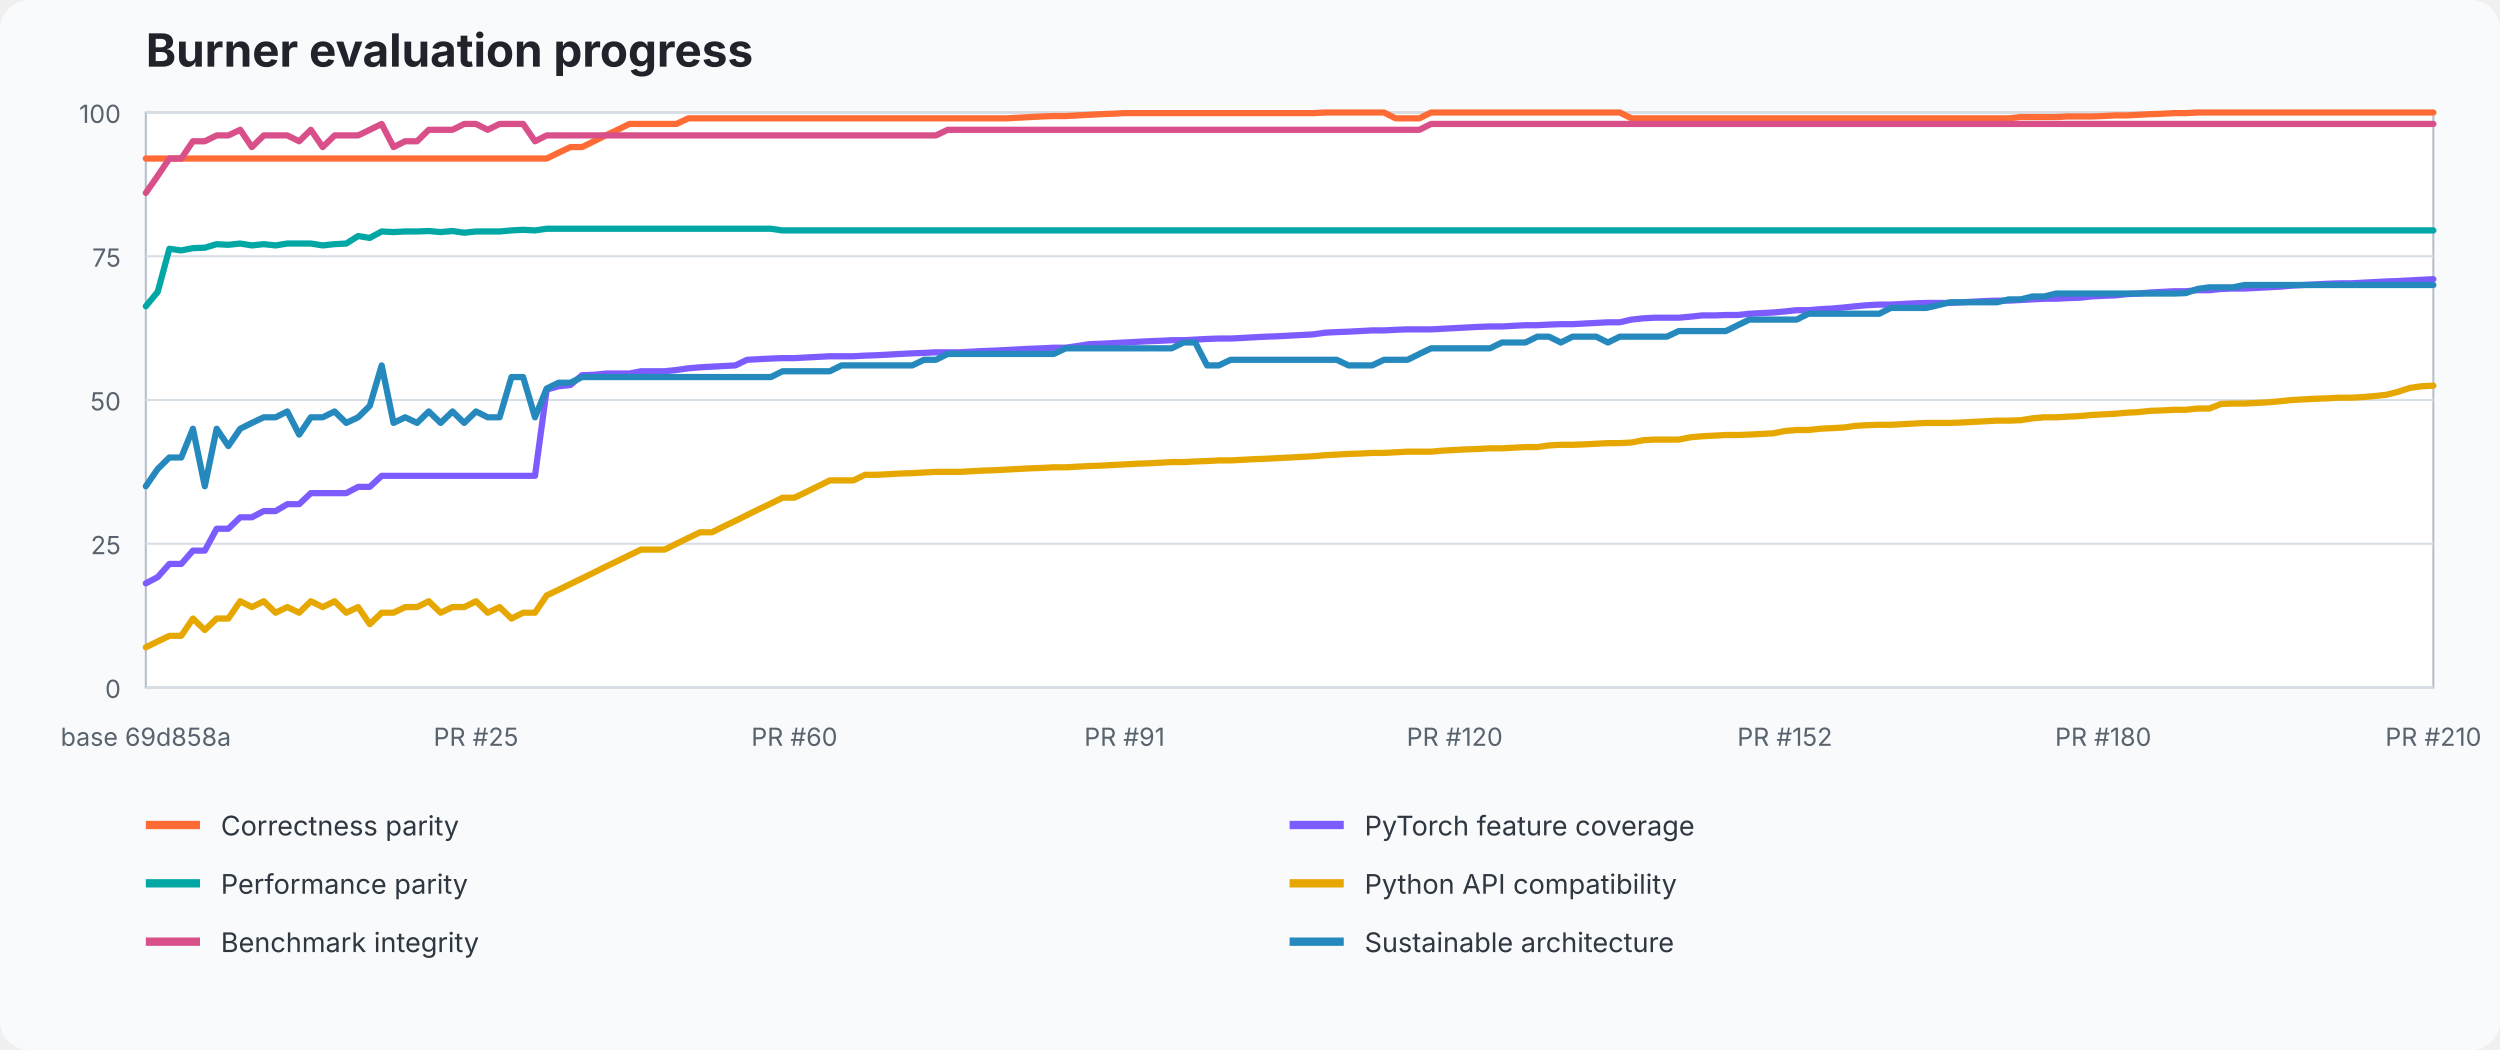
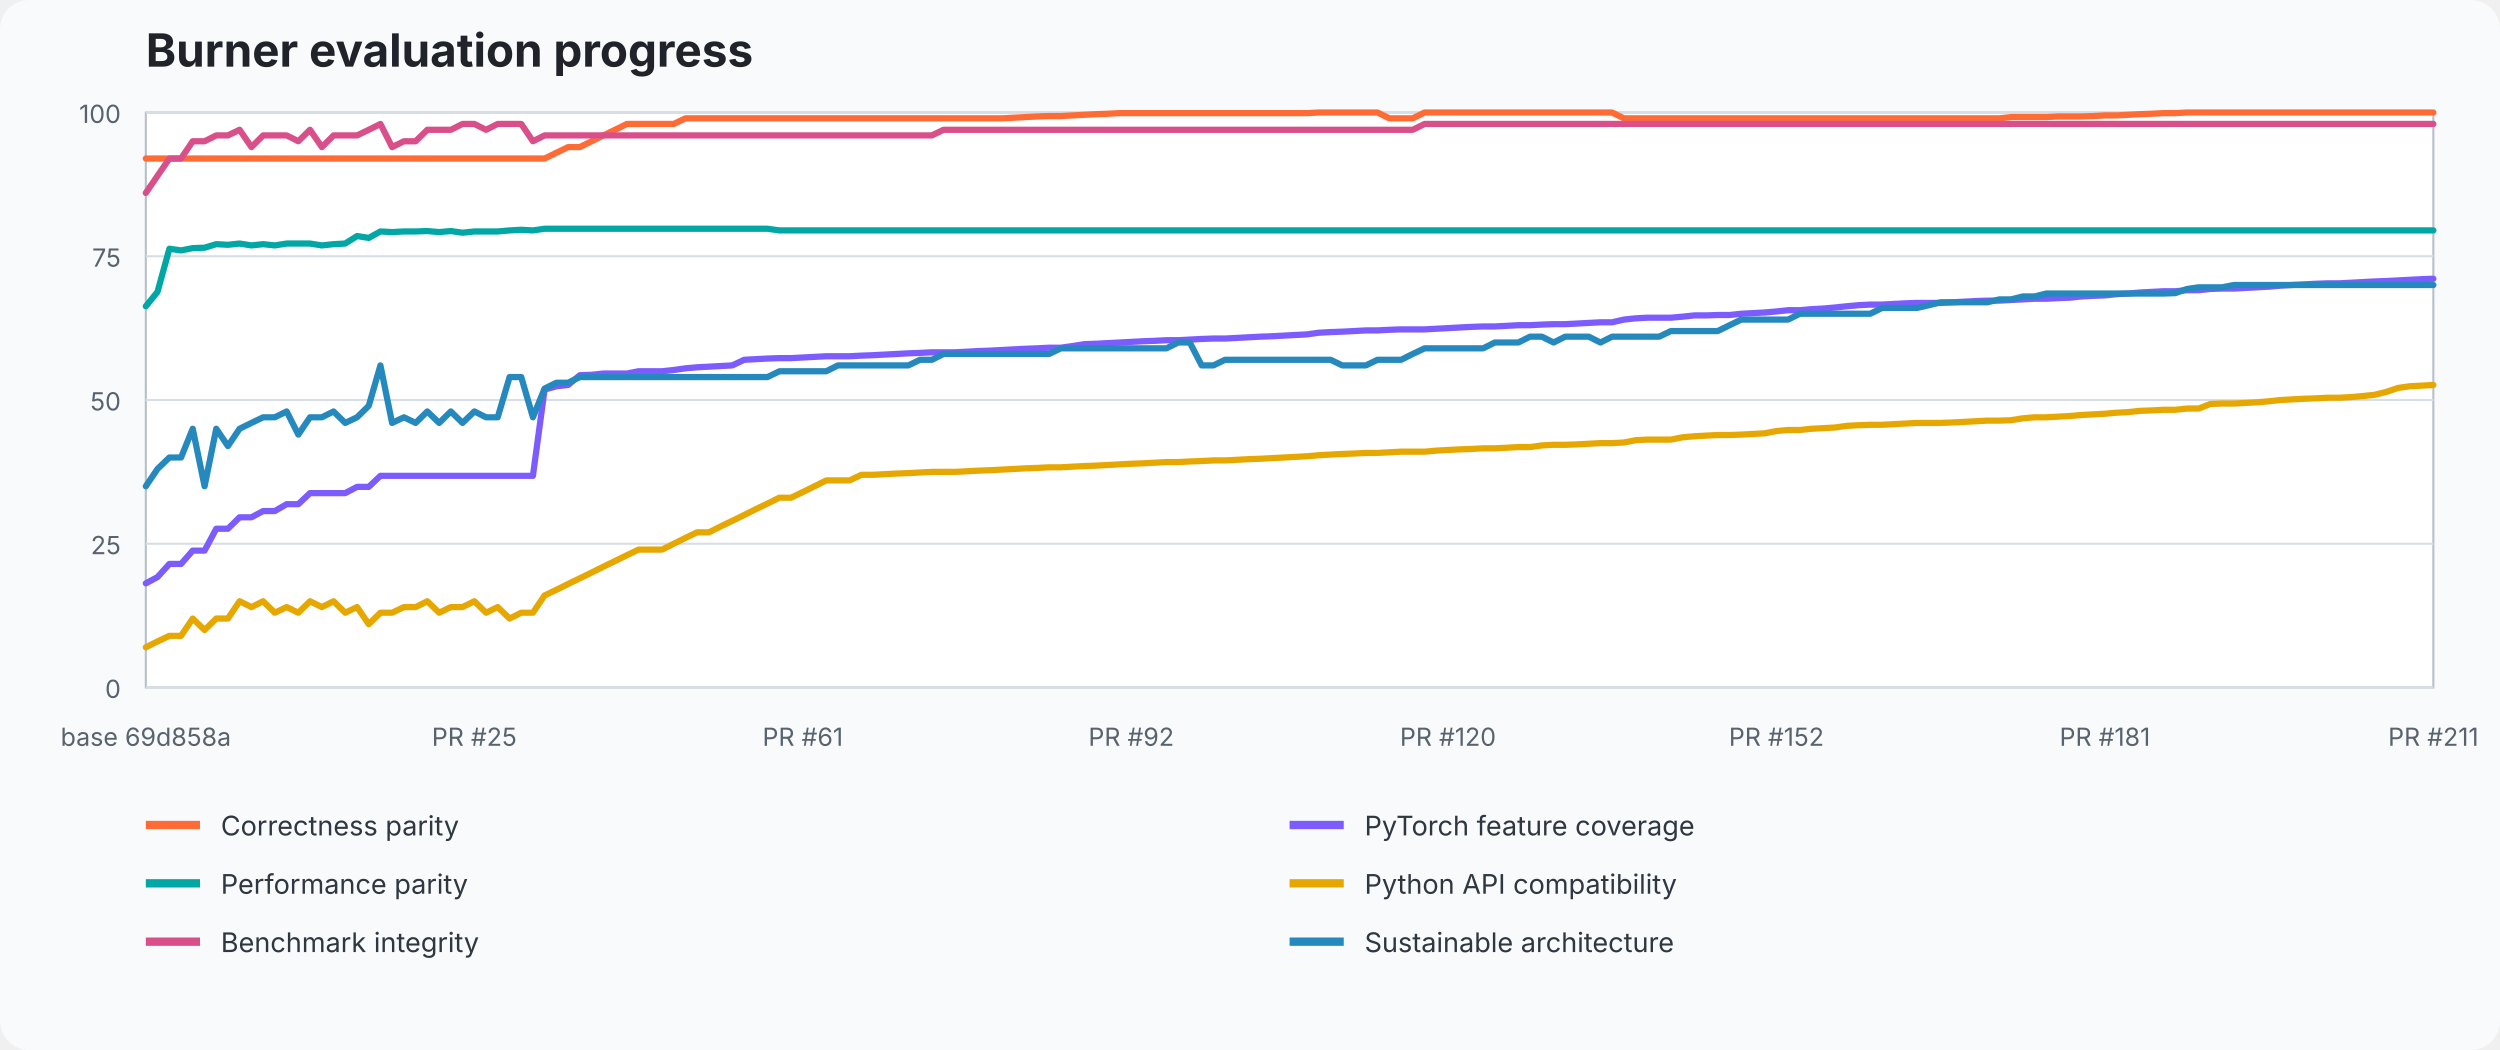
<svg xmlns="http://www.w3.org/2000/svg" width="1200" height="504" viewBox="0 0 1200 504" role="img" aria-labelledby="title desc">
  <style>text{font-family:ui-sans-serif,system-ui,-apple-system,BlinkMacSystemFont,"Segoe UI",sans-serif}.title{font-size:22px;font-weight:700;fill:#20242a}.axis{font-size:12px;fill:#59636e}.legend{font-size:13px;fill:#2f3740}.grid{stroke:#d8dee5;stroke-width:1}.plot{fill:#fff;stroke:#b7c0ca}</style>
  <rect width="100%" height="100%" fill="#f8fafc" rx="14" />
  <text x="70" y="32" class="title">Burner evaluation progress</text>
  <rect x="70" y="54" width="1098" height="276" class="plot" />
  <line x1="70" y1="330" x2="1168" y2="330" class="grid" />
  <text x="58" y="335" text-anchor="end" class="axis">0</text>
  <line x1="70" y1="261" x2="1168" y2="261" class="grid" />
  <text x="58" y="266" text-anchor="end" class="axis">25</text>
  <line x1="70" y1="192" x2="1168" y2="192" class="grid" />
  <text x="58" y="197" text-anchor="end" class="axis">50</text>
  <line x1="70" y1="123" x2="1168" y2="123" class="grid" />
  <text x="58" y="128" text-anchor="end" class="axis">75</text>
  <line x1="70" y1="54" x2="1168" y2="54" class="grid" />
  <text x="58" y="59" text-anchor="end" class="axis">100</text>
-   <polyline points="70.0,76.1 75.7,76.1 81.3,76.1 87.0,76.1 92.6,76.1 98.3,76.1 104.0,76.1 109.6,76.1 115.3,76.1 120.9,76.1 126.6,76.1 132.3,76.1 137.9,76.1 143.6,76.1 149.2,76.1 154.9,76.1 160.6,76.1 166.2,76.1 171.9,76.1 177.5,76.1 183.2,76.1 188.9,76.1 194.5,76.1 200.2,76.1 205.8,76.1 211.5,76.1 217.2,76.1 222.8,76.1 228.5,76.1 234.1,76.1 239.8,76.1 245.5,76.1 251.1,76.1 256.8,76.1 262.4,76.1 268.1,73.3 273.8,70.6 279.4,70.6 285.1,67.8 290.7,65.0 296.4,62.3 302.1,59.5 307.7,59.5 313.4,59.5 319.0,59.5 324.7,59.5 330.4,56.8 336.0,56.8 341.7,56.8 347.3,56.8 353.0,56.8 358.6,56.8 364.3,56.8 370.0,56.8 375.6,56.8 381.3,56.8 386.9,56.8 392.6,56.8 398.3,56.8 403.9,56.8 409.6,56.8 415.2,56.8 420.9,56.8 426.6,56.8 432.2,56.8 437.9,56.8 443.5,56.8 449.2,56.8 454.9,56.8 460.5,56.8 466.2,56.8 471.8,56.8 477.5,56.8 483.2,56.8 488.8,56.5 494.5,56.2 500.1,55.9 505.8,55.7 511.5,55.7 517.1,55.4 522.8,55.1 528.4,54.8 534.1,54.6 539.8,54.3 545.4,54.3 551.1,54.3 556.7,54.3 562.4,54.3 568.1,54.3 573.7,54.3 579.4,54.3 585.0,54.3 590.7,54.3 596.4,54.3 602.0,54.3 607.7,54.3 613.3,54.3 619.0,54.3 624.7,54.3 630.3,54.3 636.0,54.0 641.6,54.0 647.3,54.0 653.0,54.0 658.6,54.0 664.3,54.0 669.9,56.8 675.6,56.8 681.3,56.8 686.9,54.0 692.6,54.0 698.2,54.0 703.9,54.0 709.6,54.0 715.2,54.0 720.9,54.0 726.5,54.0 732.2,54.0 737.9,54.0 743.5,54.0 749.2,54.0 754.8,54.0 760.5,54.0 766.2,54.0 771.8,54.0 777.5,54.0 783.1,56.8 788.8,56.8 794.5,56.8 800.1,56.8 805.8,56.8 811.4,56.8 817.1,56.8 822.8,56.8 828.4,56.8 834.1,56.8 839.7,56.8 845.4,56.8 851.1,56.8 856.7,56.8 862.4,56.8 868.0,56.8 873.7,56.8 879.4,56.8 885.0,56.8 890.7,56.8 896.3,56.8 902.0,56.8 907.6,56.8 913.3,56.8 919.0,56.8 924.6,56.8 930.3,56.8 935.9,56.8 941.6,56.8 947.3,56.8 952.9,56.8 958.6,56.8 964.2,56.8 969.9,56.2 975.6,56.2 981.2,56.2 986.9,56.2 992.5,55.9 998.2,55.9 1003.9,55.9 1009.5,55.7 1015.2,55.4 1020.8,55.4 1026.5,55.1 1032.2,54.8 1037.8,54.6 1043.5,54.3 1049.1,54.3 1054.8,54.0 1060.5,54.0 1066.1,54.0 1071.8,54.0 1077.4,54.0 1083.1,54.0 1088.8,54.0 1094.4,54.0 1100.1,54.0 1105.7,54.0 1111.4,54.0 1117.1,54.0 1122.7,54.0 1128.4,54.0 1134.0,54.0 1139.7,54.0 1145.4,54.0 1151.0,54.0 1156.7,54.0 1162.3,54.0 1168.0,54.0" fill="none" stroke="#ff6b35" stroke-width="3" stroke-linejoin="round" stroke-linecap="round" />
-   <polyline points="70.0,280.0 75.7,277.0 81.3,270.7 87.0,270.7 92.6,264.3 98.3,264.3 104.0,253.8 109.6,253.8 115.3,248.3 120.9,248.3 126.6,245.3 132.3,245.3 137.9,242.0 143.6,242.0 149.2,236.7 154.9,236.7 160.6,236.7 166.2,236.7 171.9,233.7 177.5,233.7 183.2,228.4 188.9,228.4 194.5,228.4 200.2,228.4 205.8,228.4 211.5,228.4 217.2,228.4 222.8,228.4 228.5,228.4 234.1,228.4 239.8,228.4 245.5,228.4 251.1,228.4 256.8,228.4 262.4,187.0 268.1,185.4 273.8,184.8 279.4,180.1 285.1,179.9 290.7,179.3 296.4,179.3 302.1,179.3 307.7,178.2 313.4,178.2 319.0,178.2 324.7,177.6 330.4,176.8 336.0,176.3 341.7,176.0 347.3,175.7 353.0,175.4 358.6,172.7 364.3,172.4 370.0,172.1 375.6,171.9 381.3,171.9 386.9,171.6 392.6,171.3 398.3,171.0 403.9,171.0 409.6,171.0 415.2,170.7 420.9,170.5 426.6,170.2 432.2,169.9 437.9,169.6 443.5,169.4 449.2,169.1 454.9,169.1 460.5,169.1 466.2,168.8 471.8,168.5 477.5,168.3 483.2,168.0 488.8,167.7 494.5,167.4 500.1,167.2 505.8,166.9 511.5,166.9 517.1,166.1 522.8,165.2 528.4,165.0 534.1,164.7 539.8,164.4 545.4,164.1 551.1,163.8 556.7,163.6 562.4,163.3 568.1,163.3 573.7,163.0 579.4,162.7 585.0,162.5 590.7,162.5 596.4,162.2 602.0,161.9 607.7,161.6 613.3,161.4 619.0,161.1 624.7,160.8 630.3,160.5 636.0,159.7 641.6,159.4 647.3,159.2 653.0,158.9 658.6,158.6 664.3,158.6 669.9,158.3 675.6,158.1 681.3,158.1 686.9,158.1 692.6,157.8 698.2,157.5 703.9,157.2 709.6,156.9 715.2,156.7 720.9,156.7 726.5,156.4 732.2,156.1 737.9,156.1 743.5,155.8 749.2,155.6 754.8,155.6 760.5,155.3 766.2,155.0 771.8,154.7 777.5,154.7 783.1,153.4 788.8,152.8 794.5,152.5 800.1,152.5 805.8,152.5 811.4,152.0 817.1,151.4 822.8,151.4 828.4,151.2 834.1,151.2 839.7,150.6 845.4,150.3 851.1,150.0 856.7,149.5 862.4,148.9 868.0,148.9 873.7,148.4 879.4,148.1 885.0,147.6 890.7,147.0 896.3,146.5 902.0,146.2 907.6,146.2 913.3,145.9 919.0,145.6 924.6,145.4 930.3,145.4 935.9,145.4 941.6,145.1 947.3,144.8 952.9,144.5 958.6,144.3 964.2,144.3 969.9,144.0 975.6,143.7 981.2,143.4 986.9,143.4 992.5,143.1 998.2,142.9 1003.9,142.3 1009.5,142.0 1015.2,141.8 1020.8,141.2 1026.5,140.9 1032.2,140.4 1037.8,140.1 1043.5,139.8 1049.1,139.8 1054.8,139.3 1060.5,139.3 1066.1,138.7 1071.8,138.5 1077.4,138.5 1083.1,138.2 1088.8,137.9 1094.4,137.6 1100.1,137.1 1105.7,136.8 1111.4,136.5 1117.1,136.2 1122.7,136.0 1128.4,136.0 1134.0,135.7 1139.7,135.4 1145.4,135.1 1151.0,134.9 1156.7,134.6 1162.3,134.3 1168.0,134.0" fill="none" stroke="#7c5cff" stroke-width="3" stroke-linejoin="round" stroke-linecap="round" />
-   <polyline points="70.0,147.0 75.7,140.1 81.3,119.4 87.0,120.2 92.6,119.1 98.3,118.9 104.0,117.2 109.6,117.5 115.3,116.9 120.9,117.8 126.6,117.2 132.3,117.8 137.9,116.9 143.6,116.9 149.2,116.9 154.9,117.8 160.6,117.2 166.2,116.9 171.9,113.3 177.5,114.2 183.2,111.1 188.9,111.4 194.5,111.1 200.2,111.1 205.8,110.9 211.5,111.4 217.2,110.9 222.8,111.7 228.5,111.1 234.1,111.1 239.8,111.1 245.5,110.6 251.1,110.3 256.8,110.6 262.4,109.8 268.1,109.8 273.8,109.8 279.4,109.8 285.1,109.8 290.7,109.8 296.4,109.8 302.1,109.8 307.7,109.8 313.4,109.8 319.0,109.8 324.7,109.8 330.4,109.8 336.0,109.8 341.7,109.8 347.3,109.8 353.0,109.8 358.6,109.8 364.3,109.8 370.0,109.8 375.6,110.6 381.3,110.6 386.9,110.6 392.6,110.6 398.3,110.6 403.9,110.6 409.6,110.6 415.2,110.6 420.9,110.6 426.6,110.6 432.2,110.6 437.9,110.6 443.5,110.6 449.2,110.6 454.9,110.6 460.5,110.6 466.2,110.6 471.8,110.6 477.5,110.6 483.2,110.6 488.8,110.6 494.5,110.6 500.1,110.6 505.8,110.6 511.5,110.6 517.1,110.6 522.8,110.6 528.4,110.6 534.1,110.6 539.8,110.6 545.4,110.6 551.1,110.6 556.7,110.6 562.4,110.6 568.1,110.6 573.7,110.6 579.4,110.6 585.0,110.6 590.7,110.6 596.4,110.6 602.0,110.6 607.7,110.6 613.3,110.6 619.0,110.6 624.7,110.6 630.3,110.6 636.0,110.6 641.6,110.6 647.3,110.6 653.0,110.6 658.6,110.6 664.3,110.6 669.9,110.6 675.6,110.6 681.3,110.6 686.9,110.6 692.6,110.6 698.2,110.6 703.9,110.6 709.6,110.6 715.2,110.6 720.9,110.6 726.5,110.6 732.2,110.6 737.9,110.6 743.5,110.6 749.2,110.6 754.8,110.6 760.5,110.6 766.2,110.6 771.8,110.6 777.5,110.6 783.1,110.6 788.8,110.6 794.5,110.6 800.1,110.6 805.8,110.6 811.4,110.6 817.1,110.6 822.8,110.6 828.4,110.6 834.1,110.6 839.7,110.6 845.4,110.6 851.1,110.6 856.7,110.6 862.4,110.6 868.0,110.6 873.7,110.6 879.4,110.6 885.0,110.6 890.7,110.6 896.3,110.6 902.0,110.6 907.6,110.6 913.3,110.6 919.0,110.6 924.6,110.6 930.3,110.6 935.9,110.6 941.6,110.6 947.3,110.6 952.9,110.6 958.6,110.6 964.2,110.6 969.9,110.6 975.6,110.6 981.2,110.6 986.9,110.6 992.5,110.6 998.2,110.6 1003.9,110.6 1009.5,110.6 1015.2,110.6 1020.8,110.6 1026.5,110.6 1032.2,110.6 1037.8,110.6 1043.5,110.6 1049.1,110.6 1054.8,110.6 1060.5,110.6 1066.1,110.6 1071.8,110.6 1077.4,110.6 1083.1,110.6 1088.8,110.6 1094.4,110.6 1100.1,110.6 1105.7,110.6 1111.4,110.6 1117.1,110.6 1122.7,110.6 1128.4,110.6 1134.0,110.6 1139.7,110.6 1145.4,110.6 1151.0,110.6 1156.7,110.6 1162.3,110.6 1168.0,110.6" fill="none" stroke="#00a7a5" stroke-width="3" stroke-linejoin="round" stroke-linecap="round" />
-   <polyline points="70.0,310.7 75.7,307.9 81.3,305.2 87.0,305.2 92.6,296.9 98.3,302.4 104.0,296.9 109.6,296.9 115.3,288.6 120.9,291.4 126.6,288.6 132.3,294.1 137.9,291.4 143.6,294.1 149.2,288.6 154.9,291.4 160.6,288.6 166.2,294.1 171.9,291.4 177.5,299.6 183.2,294.1 188.9,294.1 194.5,291.4 200.2,291.4 205.8,288.6 211.5,294.1 217.2,291.4 222.8,291.4 228.5,288.6 234.1,294.1 239.8,291.4 245.5,296.9 251.1,294.1 256.8,294.1 262.4,285.8 268.1,283.1 273.8,280.3 279.4,277.6 285.1,274.8 290.7,272.0 296.4,269.3 302.1,266.5 307.7,263.8 313.4,263.8 319.0,263.8 324.7,261.0 330.4,258.2 336.0,255.5 341.7,255.5 347.3,252.7 353.0,250.0 358.6,247.2 364.3,244.4 370.0,241.7 375.6,238.9 381.3,238.9 386.9,236.2 392.6,233.4 398.3,230.6 403.9,230.6 409.6,230.6 415.2,227.9 420.9,227.9 426.6,227.6 432.2,227.3 437.9,227.1 443.5,226.8 449.2,226.5 454.9,226.5 460.5,226.5 466.2,226.2 471.8,225.9 477.5,225.7 483.2,225.4 488.8,225.1 494.5,224.8 500.1,224.6 505.8,224.3 511.5,224.3 517.1,224.0 522.8,223.7 528.4,223.5 534.1,223.2 539.8,222.9 545.4,222.6 551.1,222.4 556.7,222.1 562.4,221.8 568.1,221.8 573.7,221.5 579.4,221.3 585.0,221.0 590.7,221.0 596.4,220.7 602.0,220.4 607.7,220.2 613.3,219.9 619.0,219.6 624.7,219.3 630.3,219.0 636.0,218.5 641.6,218.2 647.3,217.9 653.0,217.7 658.6,217.4 664.3,217.4 669.9,217.1 675.6,216.8 681.3,216.8 686.9,216.8 692.6,216.3 698.2,216.0 703.9,215.7 709.6,215.5 715.2,215.2 720.9,215.2 726.5,214.9 732.2,214.6 737.9,214.6 743.5,213.8 749.2,213.5 754.8,213.5 760.5,213.3 766.2,213.0 771.8,212.7 777.5,212.7 783.1,212.4 788.8,211.3 794.5,211.0 800.1,211.0 805.8,211.0 811.4,209.9 817.1,209.4 822.8,209.1 828.4,208.8 834.1,208.8 839.7,208.6 845.4,208.3 851.1,208.0 856.7,206.9 862.4,206.4 868.0,206.4 873.7,205.8 879.4,205.5 885.0,205.2 890.7,204.4 896.3,204.1 902.0,203.9 907.6,203.9 913.3,203.6 919.0,203.3 924.6,203.0 930.3,203.0 935.9,203.0 941.6,202.8 947.3,202.5 952.9,202.2 958.6,201.9 964.2,201.9 969.9,201.7 975.6,200.8 981.2,200.3 986.9,200.3 992.5,200.0 998.2,199.7 1003.9,199.2 1009.5,198.9 1015.2,198.6 1020.8,198.1 1026.5,197.8 1032.2,197.2 1037.8,197.0 1043.5,196.7 1049.1,196.7 1054.8,196.1 1060.5,196.1 1066.1,193.9 1071.8,193.7 1077.4,193.7 1083.1,193.4 1088.8,193.1 1094.4,192.6 1100.1,192.0 1105.7,191.7 1111.4,191.4 1117.1,191.2 1122.7,190.9 1128.4,190.9 1134.0,190.6 1139.7,190.1 1145.4,189.5 1151.0,188.1 1156.7,186.2 1162.3,185.4 1168.0,185.1" fill="none" stroke="#e6a700" stroke-width="3" stroke-linejoin="round" stroke-linecap="round" />
-   <polyline points="70.0,92.6 75.7,84.4 81.3,76.1 87.0,76.1 92.6,67.8 98.3,67.8 104.0,65.0 109.6,65.0 115.3,62.3 120.9,70.6 126.6,65.0 132.3,65.0 137.9,65.0 143.6,67.8 149.2,62.3 154.9,70.6 160.6,65.0 166.2,65.0 171.9,65.0 177.5,62.3 183.2,59.5 188.9,70.6 194.5,67.8 200.2,67.8 205.8,62.3 211.5,62.3 217.2,62.3 222.8,59.5 228.5,59.5 234.1,62.3 239.8,59.5 245.5,59.5 251.1,59.5 256.8,67.8 262.4,65.0 268.1,65.0 273.8,65.0 279.4,65.0 285.1,65.0 290.7,65.0 296.4,65.0 302.1,65.0 307.7,65.0 313.4,65.0 319.0,65.0 324.7,65.0 330.4,65.0 336.0,65.0 341.7,65.0 347.3,65.0 353.0,65.0 358.6,65.0 364.3,65.0 370.0,65.0 375.6,65.0 381.3,65.0 386.9,65.0 392.6,65.0 398.3,65.0 403.9,65.0 409.6,65.0 415.2,65.0 420.9,65.0 426.6,65.0 432.2,65.0 437.9,65.0 443.5,65.0 449.2,65.0 454.9,62.3 460.5,62.3 466.2,62.3 471.8,62.3 477.5,62.3 483.2,62.3 488.8,62.3 494.5,62.3 500.1,62.3 505.8,62.3 511.5,62.3 517.1,62.3 522.8,62.3 528.4,62.3 534.1,62.3 539.8,62.3 545.4,62.3 551.1,62.3 556.7,62.3 562.4,62.3 568.1,62.3 573.7,62.3 579.4,62.3 585.0,62.3 590.7,62.3 596.4,62.3 602.0,62.3 607.7,62.3 613.3,62.3 619.0,62.3 624.7,62.3 630.3,62.3 636.0,62.3 641.6,62.3 647.3,62.3 653.0,62.3 658.6,62.3 664.3,62.3 669.9,62.3 675.6,62.3 681.3,62.3 686.9,59.5 692.6,59.5 698.2,59.5 703.9,59.5 709.6,59.5 715.2,59.5 720.9,59.5 726.5,59.5 732.2,59.5 737.9,59.5 743.5,59.5 749.2,59.5 754.8,59.5 760.5,59.5 766.2,59.5 771.8,59.5 777.5,59.5 783.1,59.5 788.8,59.5 794.5,59.5 800.1,59.5 805.8,59.5 811.4,59.5 817.1,59.5 822.8,59.5 828.4,59.5 834.1,59.5 839.7,59.5 845.4,59.5 851.1,59.5 856.7,59.5 862.4,59.5 868.0,59.5 873.7,59.5 879.4,59.5 885.0,59.5 890.7,59.5 896.3,59.5 902.0,59.5 907.6,59.5 913.3,59.5 919.0,59.5 924.6,59.5 930.3,59.5 935.9,59.5 941.6,59.5 947.3,59.5 952.9,59.5 958.6,59.5 964.2,59.5 969.9,59.5 975.6,59.5 981.2,59.5 986.9,59.5 992.5,59.5 998.2,59.5 1003.9,59.5 1009.5,59.5 1015.2,59.5 1020.8,59.5 1026.5,59.5 1032.2,59.5 1037.8,59.5 1043.5,59.5 1049.1,59.5 1054.8,59.5 1060.5,59.5 1066.1,59.5 1071.8,59.5 1077.4,59.5 1083.1,59.5 1088.8,59.5 1094.4,59.5 1100.1,59.5 1105.7,59.5 1111.4,59.5 1117.1,59.5 1122.7,59.5 1128.4,59.5 1134.0,59.5 1139.7,59.5 1145.4,59.5 1151.0,59.5 1156.7,59.5 1162.3,59.5 1168.0,59.5" fill="none" stroke="#d94f8a" stroke-width="3" stroke-linejoin="round" stroke-linecap="round" />
-   <polyline points="70.0,233.4 75.7,225.1 81.3,219.6 87.0,219.6 92.6,205.8 98.3,233.4 104.0,205.8 109.6,214.1 115.3,205.8 120.9,203.0 126.6,200.3 132.3,200.3 137.9,197.5 143.6,208.6 149.2,200.3 154.9,200.3 160.6,197.5 166.2,203.0 171.9,200.3 177.5,194.8 183.2,175.4 188.9,203.0 194.5,200.3 200.2,203.0 205.8,197.5 211.5,203.0 217.2,197.5 222.8,203.0 228.5,197.5 234.1,200.3 239.8,200.3 245.5,181.0 251.1,181.0 256.8,200.3 262.4,186.5 268.1,183.7 273.8,183.7 279.4,181.0 285.1,181.0 290.7,181.0 296.4,181.0 302.1,181.0 307.7,181.0 313.4,181.0 319.0,181.0 324.7,181.0 330.4,181.0 336.0,181.0 341.7,181.0 347.3,181.0 353.0,181.0 358.6,181.0 364.3,181.0 370.0,181.0 375.6,178.2 381.3,178.2 386.9,178.2 392.6,178.2 398.3,178.2 403.9,175.4 409.6,175.4 415.2,175.4 420.9,175.4 426.6,175.4 432.2,175.4 437.9,175.4 443.5,172.7 449.2,172.7 454.9,169.9 460.5,169.9 466.2,169.9 471.8,169.9 477.5,169.9 483.2,169.9 488.8,169.9 494.5,169.9 500.1,169.9 505.8,169.9 511.5,167.2 517.1,167.2 522.8,167.2 528.4,167.2 534.1,167.2 539.8,167.2 545.4,167.2 551.1,167.2 556.7,167.2 562.4,167.2 568.1,164.4 573.7,164.4 579.4,175.4 585.0,175.4 590.7,172.7 596.4,172.7 602.0,172.7 607.7,172.7 613.3,172.7 619.0,172.7 624.7,172.7 630.3,172.7 636.0,172.7 641.6,172.7 647.3,175.4 653.0,175.4 658.6,175.4 664.3,172.7 669.9,172.7 675.6,172.7 681.3,169.9 686.9,167.2 692.6,167.2 698.2,167.2 703.9,167.2 709.6,167.2 715.2,167.2 720.9,164.4 726.5,164.4 732.2,164.4 737.9,161.6 743.5,161.6 749.2,164.4 754.8,161.6 760.5,161.6 766.2,161.6 771.8,164.4 777.5,161.6 783.1,161.6 788.8,161.6 794.5,161.6 800.1,161.6 805.8,158.9 811.4,158.9 817.1,158.9 822.8,158.9 828.4,158.9 834.1,156.1 839.7,153.4 845.4,153.4 851.1,153.4 856.7,153.4 862.4,153.4 868.0,150.6 873.7,150.6 879.4,150.6 885.0,150.6 890.7,150.6 896.3,150.6 902.0,150.6 907.6,147.8 913.3,147.8 919.0,147.8 924.6,147.8 930.3,146.5 935.9,145.1 941.6,145.1 947.3,145.1 952.9,145.1 958.6,145.1 964.2,143.7 969.9,143.7 975.6,142.3 981.2,142.3 986.9,140.9 992.5,140.9 998.2,140.9 1003.9,140.9 1009.5,140.9 1015.2,140.9 1020.8,140.9 1026.5,140.9 1032.2,140.9 1037.8,140.9 1043.5,140.9 1049.1,140.7 1054.8,138.7 1060.5,137.9 1066.1,137.9 1071.8,137.9 1077.4,136.8 1083.1,136.8 1088.8,136.8 1094.4,136.8 1100.1,136.8 1105.7,136.8 1111.4,136.8 1117.1,136.8 1122.7,136.8 1128.4,136.8 1134.0,136.8 1139.7,136.8 1145.4,136.8 1151.0,136.8 1156.7,136.8 1162.3,136.8 1168.0,136.8" fill="none" stroke="#2589bd" stroke-width="3" stroke-linejoin="round" stroke-linecap="round" />
+   <polyline points="70.0,76.1 75.6,76.1 81.3,76.1 86.9,76.1 92.5,76.1 98.2,76.1 103.8,76.1 109.4,76.1 115.0,76.1 120.7,76.1 126.3,76.1 131.9,76.1 137.6,76.1 143.2,76.1 148.8,76.1 154.5,76.1 160.1,76.1 165.7,76.1 171.4,76.1 177.0,76.1 182.6,76.1 188.2,76.1 193.9,76.1 199.5,76.1 205.1,76.1 210.8,76.1 216.4,76.1 222.0,76.1 227.7,76.1 233.3,76.1 238.9,76.1 244.6,76.1 250.2,76.1 255.8,76.1 261.4,76.1 267.1,73.3 272.7,70.6 278.3,70.6 284.0,67.8 289.6,65.0 295.2,62.3 300.9,59.5 306.5,59.5 312.1,59.5 317.8,59.5 323.4,59.5 329.0,56.8 334.6,56.8 340.3,56.8 345.9,56.8 351.5,56.8 357.2,56.8 362.8,56.8 368.4,56.8 374.1,56.8 379.7,56.8 385.3,56.8 391.0,56.8 396.6,56.8 402.2,56.8 407.8,56.8 413.5,56.8 419.1,56.8 424.7,56.8 430.4,56.8 436.0,56.8 441.6,56.8 447.3,56.8 452.9,56.8 458.5,56.8 464.2,56.8 469.8,56.8 475.4,56.8 481.0,56.8 486.7,56.5 492.3,56.2 497.9,55.9 503.6,55.7 509.2,55.7 514.8,55.4 520.5,55.1 526.1,54.8 531.7,54.6 537.4,54.3 543.0,54.3 548.6,54.3 554.2,54.3 559.9,54.3 565.5,54.3 571.1,54.3 576.8,54.3 582.4,54.3 588.0,54.3 593.7,54.3 599.3,54.3 604.9,54.3 610.6,54.3 616.2,54.3 621.8,54.3 627.4,54.3 633.1,54.0 638.7,54.0 644.3,54.0 650.0,54.0 655.6,54.0 661.2,54.0 666.9,56.8 672.5,56.8 678.1,56.8 683.8,54.0 689.4,54.0 695.0,54.0 700.6,54.0 706.3,54.0 711.9,54.0 717.5,54.0 723.2,54.0 728.8,54.0 734.4,54.0 740.1,54.0 745.7,54.0 751.3,54.0 757.0,54.0 762.6,54.0 768.2,54.0 773.8,54.0 779.5,56.8 785.1,56.8 790.7,56.8 796.4,56.8 802.0,56.8 807.6,56.8 813.3,56.8 818.9,56.8 824.5,56.8 830.2,56.8 835.8,56.8 841.4,56.8 847.0,56.8 852.7,56.8 858.3,56.8 863.9,56.8 869.6,56.8 875.2,56.8 880.8,56.8 886.5,56.8 892.1,56.8 897.7,56.8 903.4,56.8 909.0,56.8 914.6,56.8 920.2,56.8 925.9,56.8 931.5,56.8 937.1,56.8 942.8,56.8 948.4,56.8 954.0,56.8 959.7,56.8 965.3,56.2 970.9,56.2 976.6,56.2 982.2,56.2 987.8,55.9 993.4,55.9 999.1,55.9 1004.7,55.7 1010.3,55.4 1016.0,55.4 1021.6,55.1 1027.2,54.8 1032.9,54.6 1038.5,54.3 1044.1,54.3 1049.8,54.0 1055.4,54.0 1061.0,54.0 1066.6,54.0 1072.3,54.0 1077.9,54.0 1083.5,54.0 1089.2,54.0 1094.8,54.0 1100.4,54.0 1106.1,54.0 1111.7,54.0 1117.3,54.0 1123.0,54.0 1128.6,54.0 1134.2,54.0 1139.8,54.0 1145.5,54.0 1151.1,54.0 1156.7,54.0 1162.4,54.0 1168.0,54.0" fill="none" stroke="#ff6b35" stroke-width="3" stroke-linejoin="round" stroke-linecap="round" />
+   <polyline points="70.0,280.0 75.6,277.0 81.3,270.7 86.9,270.7 92.5,264.3 98.2,264.3 103.8,253.8 109.4,253.8 115.0,248.3 120.7,248.3 126.3,245.3 131.9,245.3 137.6,242.0 143.2,242.0 148.8,236.7 154.5,236.7 160.1,236.7 165.7,236.7 171.4,233.7 177.0,233.7 182.6,228.4 188.2,228.4 193.9,228.4 199.5,228.4 205.1,228.4 210.8,228.4 216.4,228.4 222.0,228.4 227.7,228.4 233.3,228.4 238.9,228.4 244.6,228.4 250.2,228.4 255.8,228.4 261.4,187.0 267.1,185.4 272.7,184.8 278.3,180.1 284.0,179.9 289.6,179.3 295.2,179.3 300.9,179.3 306.5,178.2 312.1,178.2 317.8,178.2 323.4,177.6 329.0,176.8 334.6,176.3 340.3,176.0 345.9,175.7 351.5,175.4 357.2,172.7 362.8,172.4 368.4,172.1 374.1,171.9 379.7,171.9 385.3,171.6 391.0,171.3 396.6,171.0 402.2,171.0 407.8,171.0 413.5,170.7 419.1,170.5 424.7,170.2 430.4,169.9 436.0,169.6 441.6,169.4 447.3,169.1 452.9,169.1 458.5,169.1 464.2,168.8 469.8,168.5 475.4,168.3 481.0,168.0 486.7,167.7 492.3,167.4 497.9,167.2 503.6,166.9 509.2,166.9 514.8,166.1 520.5,165.2 526.1,165.0 531.7,164.7 537.4,164.4 543.0,164.1 548.6,163.8 554.2,163.6 559.9,163.3 565.5,163.3 571.1,163.0 576.8,162.7 582.4,162.5 588.0,162.5 593.7,162.2 599.3,161.9 604.9,161.6 610.6,161.4 616.2,161.1 621.8,160.8 627.4,160.5 633.1,159.7 638.7,159.4 644.3,159.2 650.0,158.9 655.6,158.6 661.2,158.6 666.9,158.3 672.5,158.1 678.1,158.1 683.8,158.1 689.4,157.8 695.0,157.5 700.6,157.2 706.3,156.9 711.9,156.7 717.5,156.7 723.2,156.4 728.8,156.1 734.4,156.1 740.1,155.8 745.7,155.6 751.3,155.6 757.0,155.3 762.6,155.0 768.2,154.7 773.8,154.7 779.5,153.4 785.1,152.8 790.7,152.5 796.4,152.5 802.0,152.5 807.6,152.0 813.3,151.4 818.9,151.4 824.5,151.2 830.2,151.2 835.8,150.6 841.4,150.3 847.0,150.0 852.7,149.5 858.3,148.9 863.9,148.9 869.6,148.4 875.2,148.1 880.8,147.6 886.5,147.0 892.1,146.5 897.7,146.2 903.4,146.2 909.0,145.9 914.6,145.6 920.2,145.4 925.9,145.4 931.5,145.4 937.1,145.1 942.8,144.8 948.4,144.5 954.0,144.3 959.7,144.3 965.3,144.0 970.9,143.7 976.6,143.4 982.2,143.4 987.8,143.1 993.4,142.9 999.1,142.3 1004.7,142.0 1010.3,141.8 1016.0,141.2 1021.6,140.9 1027.2,140.4 1032.9,140.1 1038.5,139.8 1044.1,139.8 1049.8,139.3 1055.4,139.3 1061.0,138.7 1066.6,138.5 1072.3,138.5 1077.9,138.2 1083.5,137.9 1089.2,137.6 1094.8,137.1 1100.4,136.8 1106.1,136.5 1111.7,136.2 1117.3,136.0 1123.0,136.0 1128.6,135.7 1134.2,135.4 1139.8,135.1 1145.5,134.9 1151.1,134.6 1156.7,134.3 1162.4,134.0 1168.0,133.8" fill="none" stroke="#7c5cff" stroke-width="3" stroke-linejoin="round" stroke-linecap="round" />
+   <polyline points="70.0,147.0 75.6,140.1 81.3,119.4 86.9,120.2 92.5,119.1 98.2,118.9 103.8,117.2 109.4,117.5 115.0,116.9 120.7,117.8 126.3,117.2 131.9,117.8 137.6,116.9 143.2,116.9 148.8,116.9 154.5,117.8 160.1,117.2 165.7,116.9 171.4,113.3 177.0,114.2 182.6,111.1 188.2,111.4 193.9,111.1 199.5,111.1 205.1,110.9 210.8,111.4 216.4,110.9 222.0,111.7 227.7,111.1 233.3,111.1 238.9,111.1 244.6,110.6 250.2,110.3 255.8,110.6 261.4,109.8 267.1,109.8 272.7,109.8 278.3,109.8 284.0,109.8 289.6,109.8 295.2,109.8 300.9,109.8 306.5,109.8 312.1,109.8 317.8,109.8 323.4,109.8 329.0,109.8 334.6,109.8 340.3,109.8 345.9,109.8 351.5,109.8 357.2,109.8 362.8,109.8 368.4,109.8 374.1,110.6 379.7,110.6 385.3,110.6 391.0,110.6 396.6,110.6 402.2,110.6 407.8,110.6 413.5,110.6 419.1,110.6 424.7,110.6 430.4,110.6 436.0,110.6 441.6,110.6 447.3,110.6 452.9,110.6 458.5,110.6 464.2,110.6 469.8,110.6 475.4,110.6 481.0,110.6 486.7,110.6 492.3,110.6 497.9,110.6 503.6,110.6 509.2,110.6 514.8,110.6 520.5,110.6 526.1,110.6 531.7,110.6 537.4,110.6 543.0,110.6 548.6,110.6 554.2,110.6 559.9,110.6 565.5,110.6 571.1,110.6 576.8,110.6 582.4,110.6 588.0,110.6 593.7,110.6 599.3,110.6 604.9,110.6 610.6,110.6 616.2,110.6 621.8,110.6 627.4,110.6 633.1,110.6 638.7,110.6 644.3,110.6 650.0,110.6 655.6,110.6 661.2,110.6 666.9,110.6 672.5,110.6 678.1,110.6 683.8,110.6 689.4,110.6 695.0,110.6 700.6,110.6 706.3,110.6 711.9,110.6 717.5,110.6 723.2,110.6 728.8,110.6 734.4,110.6 740.1,110.6 745.7,110.6 751.3,110.6 757.0,110.6 762.6,110.6 768.2,110.6 773.8,110.6 779.5,110.6 785.1,110.6 790.7,110.6 796.4,110.6 802.0,110.6 807.6,110.6 813.3,110.6 818.9,110.6 824.5,110.6 830.2,110.6 835.8,110.6 841.4,110.6 847.0,110.6 852.7,110.6 858.3,110.6 863.9,110.6 869.6,110.6 875.2,110.6 880.8,110.6 886.5,110.6 892.1,110.6 897.7,110.6 903.4,110.6 909.0,110.6 914.6,110.6 920.2,110.6 925.9,110.6 931.5,110.6 937.1,110.6 942.8,110.6 948.4,110.6 954.0,110.6 959.7,110.6 965.3,110.6 970.9,110.6 976.6,110.6 982.2,110.6 987.8,110.6 993.4,110.6 999.1,110.6 1004.7,110.6 1010.3,110.6 1016.0,110.6 1021.6,110.6 1027.2,110.6 1032.9,110.6 1038.5,110.6 1044.1,110.6 1049.8,110.6 1055.4,110.6 1061.0,110.6 1066.6,110.6 1072.3,110.6 1077.9,110.6 1083.5,110.6 1089.2,110.6 1094.8,110.6 1100.4,110.6 1106.1,110.6 1111.7,110.6 1117.3,110.6 1123.0,110.6 1128.6,110.6 1134.2,110.6 1139.8,110.6 1145.5,110.6 1151.1,110.6 1156.7,110.6 1162.4,110.6 1168.0,110.6" fill="none" stroke="#00a7a5" stroke-width="3" stroke-linejoin="round" stroke-linecap="round" />
+   <polyline points="70.0,310.7 75.6,307.9 81.3,305.2 86.9,305.2 92.5,296.9 98.2,302.4 103.8,296.9 109.4,296.9 115.0,288.6 120.7,291.4 126.3,288.6 131.9,294.1 137.6,291.4 143.2,294.1 148.8,288.6 154.5,291.4 160.1,288.6 165.7,294.1 171.4,291.4 177.0,299.6 182.6,294.1 188.2,294.1 193.9,291.4 199.5,291.4 205.1,288.6 210.8,294.1 216.4,291.4 222.0,291.4 227.7,288.6 233.3,294.1 238.9,291.4 244.6,296.9 250.2,294.1 255.8,294.1 261.4,285.8 267.1,283.1 272.7,280.3 278.3,277.6 284.0,274.8 289.6,272.0 295.2,269.3 300.9,266.5 306.5,263.8 312.1,263.8 317.8,263.8 323.4,261.0 329.0,258.2 334.6,255.5 340.3,255.5 345.9,252.7 351.5,250.0 357.2,247.2 362.8,244.4 368.4,241.7 374.1,238.9 379.7,238.9 385.3,236.2 391.0,233.4 396.6,230.6 402.2,230.6 407.8,230.6 413.5,227.9 419.1,227.9 424.7,227.6 430.4,227.3 436.0,227.1 441.6,226.8 447.3,226.5 452.9,226.5 458.5,226.5 464.2,226.2 469.8,225.9 475.4,225.7 481.0,225.4 486.7,225.1 492.3,224.8 497.9,224.6 503.6,224.3 509.2,224.3 514.8,224.0 520.5,223.7 526.1,223.5 531.7,223.2 537.4,222.9 543.0,222.6 548.6,222.4 554.2,222.1 559.9,221.8 565.5,221.8 571.1,221.5 576.8,221.3 582.4,221.0 588.0,221.0 593.7,220.7 599.3,220.4 604.9,220.2 610.6,219.9 616.2,219.6 621.8,219.3 627.4,219.0 633.1,218.5 638.7,218.2 644.3,217.9 650.0,217.7 655.6,217.4 661.2,217.4 666.9,217.1 672.5,216.8 678.1,216.8 683.8,216.8 689.4,216.3 695.0,216.0 700.6,215.7 706.3,215.5 711.9,215.2 717.5,215.2 723.2,214.9 728.8,214.6 734.4,214.6 740.1,213.8 745.7,213.5 751.3,213.5 757.0,213.3 762.6,213.0 768.2,212.7 773.8,212.7 779.5,212.4 785.1,211.3 790.7,211.0 796.4,211.0 802.0,211.0 807.6,209.9 813.3,209.4 818.9,209.1 824.5,208.8 830.2,208.8 835.8,208.6 841.4,208.3 847.0,208.0 852.7,206.9 858.3,206.4 863.9,206.4 869.6,205.8 875.2,205.5 880.8,205.2 886.5,204.4 892.1,204.1 897.7,203.9 903.4,203.9 909.0,203.6 914.6,203.3 920.2,203.0 925.9,203.0 931.5,203.0 937.1,202.8 942.8,202.5 948.4,202.2 954.0,201.9 959.7,201.9 965.3,201.7 970.9,200.8 976.6,200.3 982.2,200.3 987.8,200.0 993.4,199.7 999.1,199.2 1004.7,198.9 1010.3,198.6 1016.0,198.1 1021.6,197.8 1027.2,197.2 1032.9,197.0 1038.5,196.7 1044.1,196.7 1049.8,196.1 1055.4,196.1 1061.0,193.9 1066.6,193.7 1072.3,193.7 1077.9,193.4 1083.5,193.1 1089.2,192.6 1094.8,192.0 1100.4,191.7 1106.1,191.4 1111.7,191.2 1117.3,190.9 1123.0,190.9 1128.6,190.6 1134.2,190.1 1139.8,189.5 1145.5,188.1 1151.1,186.2 1156.7,185.4 1162.4,185.1 1168.0,184.8" fill="none" stroke="#e6a700" stroke-width="3" stroke-linejoin="round" stroke-linecap="round" />
+   <polyline points="70.0,92.6 75.6,84.4 81.3,76.1 86.9,76.1 92.5,67.8 98.2,67.8 103.8,65.0 109.4,65.0 115.0,62.3 120.7,70.6 126.3,65.0 131.9,65.0 137.6,65.0 143.2,67.8 148.8,62.3 154.5,70.6 160.1,65.0 165.7,65.0 171.4,65.0 177.0,62.3 182.6,59.5 188.2,70.6 193.9,67.8 199.5,67.8 205.1,62.3 210.8,62.3 216.4,62.3 222.0,59.5 227.7,59.5 233.3,62.3 238.9,59.5 244.6,59.5 250.2,59.5 255.8,67.8 261.4,65.0 267.1,65.0 272.7,65.0 278.3,65.0 284.0,65.0 289.6,65.0 295.2,65.0 300.9,65.0 306.5,65.0 312.1,65.0 317.8,65.0 323.4,65.0 329.0,65.0 334.6,65.0 340.3,65.0 345.9,65.0 351.5,65.0 357.2,65.0 362.8,65.0 368.4,65.0 374.1,65.0 379.7,65.0 385.3,65.0 391.0,65.0 396.6,65.0 402.2,65.0 407.8,65.0 413.5,65.0 419.1,65.0 424.7,65.0 430.4,65.0 436.0,65.0 441.6,65.0 447.3,65.0 452.9,62.3 458.5,62.3 464.2,62.3 469.8,62.3 475.4,62.3 481.0,62.3 486.7,62.3 492.3,62.3 497.9,62.3 503.6,62.3 509.2,62.3 514.8,62.3 520.5,62.3 526.1,62.3 531.7,62.3 537.4,62.3 543.0,62.3 548.6,62.3 554.2,62.3 559.9,62.3 565.5,62.3 571.1,62.3 576.8,62.3 582.4,62.3 588.0,62.3 593.7,62.3 599.3,62.3 604.9,62.3 610.6,62.3 616.2,62.3 621.8,62.3 627.4,62.3 633.1,62.3 638.7,62.3 644.3,62.3 650.0,62.3 655.6,62.3 661.2,62.3 666.9,62.3 672.5,62.3 678.1,62.3 683.8,59.5 689.4,59.5 695.0,59.5 700.6,59.5 706.3,59.5 711.9,59.5 717.5,59.5 723.2,59.5 728.8,59.5 734.4,59.5 740.1,59.5 745.7,59.5 751.3,59.5 757.0,59.5 762.6,59.5 768.2,59.5 773.8,59.5 779.5,59.5 785.1,59.5 790.7,59.5 796.4,59.5 802.0,59.5 807.6,59.5 813.3,59.5 818.9,59.5 824.5,59.5 830.2,59.5 835.8,59.5 841.4,59.5 847.0,59.5 852.7,59.5 858.3,59.5 863.9,59.5 869.6,59.5 875.2,59.5 880.8,59.5 886.5,59.5 892.1,59.5 897.7,59.5 903.4,59.5 909.0,59.5 914.6,59.5 920.2,59.5 925.9,59.5 931.5,59.5 937.1,59.5 942.8,59.5 948.4,59.5 954.0,59.5 959.7,59.5 965.3,59.5 970.9,59.5 976.6,59.5 982.2,59.5 987.8,59.5 993.4,59.5 999.1,59.5 1004.7,59.5 1010.3,59.5 1016.0,59.5 1021.6,59.5 1027.2,59.5 1032.9,59.5 1038.5,59.5 1044.1,59.5 1049.8,59.5 1055.4,59.5 1061.0,59.5 1066.6,59.5 1072.3,59.5 1077.9,59.5 1083.5,59.5 1089.2,59.5 1094.8,59.5 1100.4,59.5 1106.1,59.5 1111.7,59.5 1117.3,59.5 1123.0,59.5 1128.6,59.5 1134.2,59.5 1139.8,59.5 1145.5,59.5 1151.1,59.5 1156.7,59.5 1162.4,59.5 1168.0,59.5" fill="none" stroke="#d94f8a" stroke-width="3" stroke-linejoin="round" stroke-linecap="round" />
+   <polyline points="70.0,233.4 75.6,225.1 81.3,219.6 86.9,219.6 92.5,205.8 98.2,233.4 103.8,205.8 109.4,214.1 115.0,205.8 120.7,203.0 126.3,200.3 131.9,200.3 137.6,197.5 143.2,208.6 148.8,200.3 154.5,200.3 160.1,197.5 165.7,203.0 171.4,200.3 177.0,194.8 182.6,175.4 188.2,203.0 193.9,200.3 199.5,203.0 205.1,197.5 210.8,203.0 216.4,197.5 222.0,203.0 227.7,197.5 233.3,200.3 238.9,200.3 244.6,181.0 250.2,181.0 255.8,200.3 261.4,186.5 267.1,183.7 272.7,183.7 278.3,181.0 284.0,181.0 289.6,181.0 295.2,181.0 300.9,181.0 306.5,181.0 312.1,181.0 317.8,181.0 323.4,181.0 329.0,181.0 334.6,181.0 340.3,181.0 345.9,181.0 351.5,181.0 357.2,181.0 362.8,181.0 368.4,181.0 374.1,178.2 379.7,178.2 385.3,178.2 391.0,178.2 396.6,178.2 402.2,175.4 407.8,175.4 413.5,175.4 419.1,175.4 424.7,175.4 430.4,175.4 436.0,175.4 441.6,172.7 447.3,172.7 452.9,169.9 458.5,169.9 464.2,169.9 469.8,169.9 475.4,169.9 481.0,169.9 486.7,169.9 492.3,169.9 497.9,169.9 503.6,169.9 509.2,167.2 514.8,167.2 520.5,167.2 526.1,167.2 531.7,167.2 537.4,167.2 543.0,167.2 548.6,167.2 554.2,167.2 559.9,167.2 565.5,164.4 571.1,164.4 576.8,175.4 582.4,175.4 588.0,172.7 593.7,172.7 599.3,172.7 604.9,172.7 610.6,172.7 616.2,172.7 621.8,172.7 627.4,172.7 633.1,172.7 638.7,172.7 644.3,175.4 650.0,175.4 655.6,175.4 661.2,172.7 666.9,172.7 672.5,172.7 678.1,169.9 683.8,167.2 689.4,167.2 695.0,167.2 700.6,167.2 706.3,167.2 711.9,167.2 717.5,164.4 723.2,164.4 728.8,164.4 734.4,161.6 740.1,161.6 745.7,164.4 751.3,161.6 757.0,161.6 762.6,161.6 768.2,164.4 773.8,161.6 779.5,161.6 785.1,161.6 790.7,161.6 796.4,161.6 802.0,158.9 807.6,158.9 813.3,158.9 818.9,158.9 824.5,158.9 830.2,156.1 835.8,153.4 841.4,153.4 847.0,153.4 852.7,153.4 858.3,153.4 863.9,150.6 869.6,150.6 875.2,150.6 880.8,150.6 886.5,150.6 892.1,150.6 897.7,150.6 903.4,147.8 909.0,147.8 914.6,147.8 920.2,147.8 925.9,146.5 931.5,145.1 937.1,145.1 942.8,145.1 948.4,145.1 954.0,145.1 959.7,143.7 965.3,143.7 970.9,142.3 976.6,142.3 982.2,140.9 987.8,140.9 993.4,140.9 999.1,140.9 1004.7,140.9 1010.3,140.9 1016.0,140.9 1021.6,140.9 1027.2,140.9 1032.9,140.9 1038.5,140.9 1044.1,140.7 1049.8,138.7 1055.4,137.9 1061.0,137.9 1066.6,137.9 1072.3,136.8 1077.9,136.8 1083.5,136.8 1089.2,136.8 1094.8,136.8 1100.4,136.8 1106.1,136.8 1111.7,136.8 1117.3,136.8 1123.0,136.8 1128.6,136.8 1134.2,136.8 1139.8,136.8 1145.5,136.8 1151.1,136.8 1156.7,136.8 1162.4,136.8 1168.0,136.8" fill="none" stroke="#2589bd" stroke-width="3" stroke-linejoin="round" stroke-linecap="round" />
  <text x="70" y="358" text-anchor="middle" class="axis">base 69d858a</text>
-   <text x="228.474" y="358" text-anchor="middle" class="axis">PR #25</text>
-   <text x="381.289" y="358" text-anchor="middle" class="axis">PR #60</text>
-   <text x="539.763" y="358" text-anchor="middle" class="axis">PR #91</text>
-   <text x="698.237" y="358" text-anchor="middle" class="axis">PR #120</text>
-   <text x="856.711" y="358" text-anchor="middle" class="axis">PR #152</text>
-   <text x="1009.526" y="358" text-anchor="middle" class="axis">PR #180</text>
-   <text x="1168" y="358" text-anchor="middle" class="axis">PR #210</text>
+   <text x="227.662" y="358" text-anchor="middle" class="axis">PR #25</text>
+   <text x="385.323" y="358" text-anchor="middle" class="axis">PR #61</text>
+   <text x="542.985" y="358" text-anchor="middle" class="axis">PR #92</text>
+   <text x="695.015" y="358" text-anchor="middle" class="axis">PR #120</text>
+   <text x="852.677" y="358" text-anchor="middle" class="axis">PR #152</text>
+   <text x="1010.338" y="358" text-anchor="middle" class="axis">PR #181</text>
+   <text x="1168" y="358" text-anchor="middle" class="axis">PR #211</text>
  <line x1="70" y1="396" x2="96" y2="396" stroke="#ff6b35" stroke-width="4" />
  <text x="106" y="401" class="legend">Correctness parity</text>
  <line x1="619" y1="396" x2="645" y2="396" stroke="#7c5cff" stroke-width="4" />
  <text x="655" y="401" class="legend">PyTorch feature coverage</text>
  <line x1="70" y1="424" x2="96" y2="424" stroke="#00a7a5" stroke-width="4" />
  <text x="106" y="429" class="legend">Performance parity</text>
  <line x1="619" y1="424" x2="645" y2="424" stroke="#e6a700" stroke-width="4" />
  <text x="655" y="429" class="legend">Python API compatibility</text>
  <line x1="70" y1="452" x2="96" y2="452" stroke="#d94f8a" stroke-width="4" />
  <text x="106" y="457" class="legend">Benchmark integrity</text>
  <line x1="619" y1="452" x2="645" y2="452" stroke="#2589bd" stroke-width="4" />
  <text x="655" y="457" class="legend">Sustainable architecture</text>
</svg>
